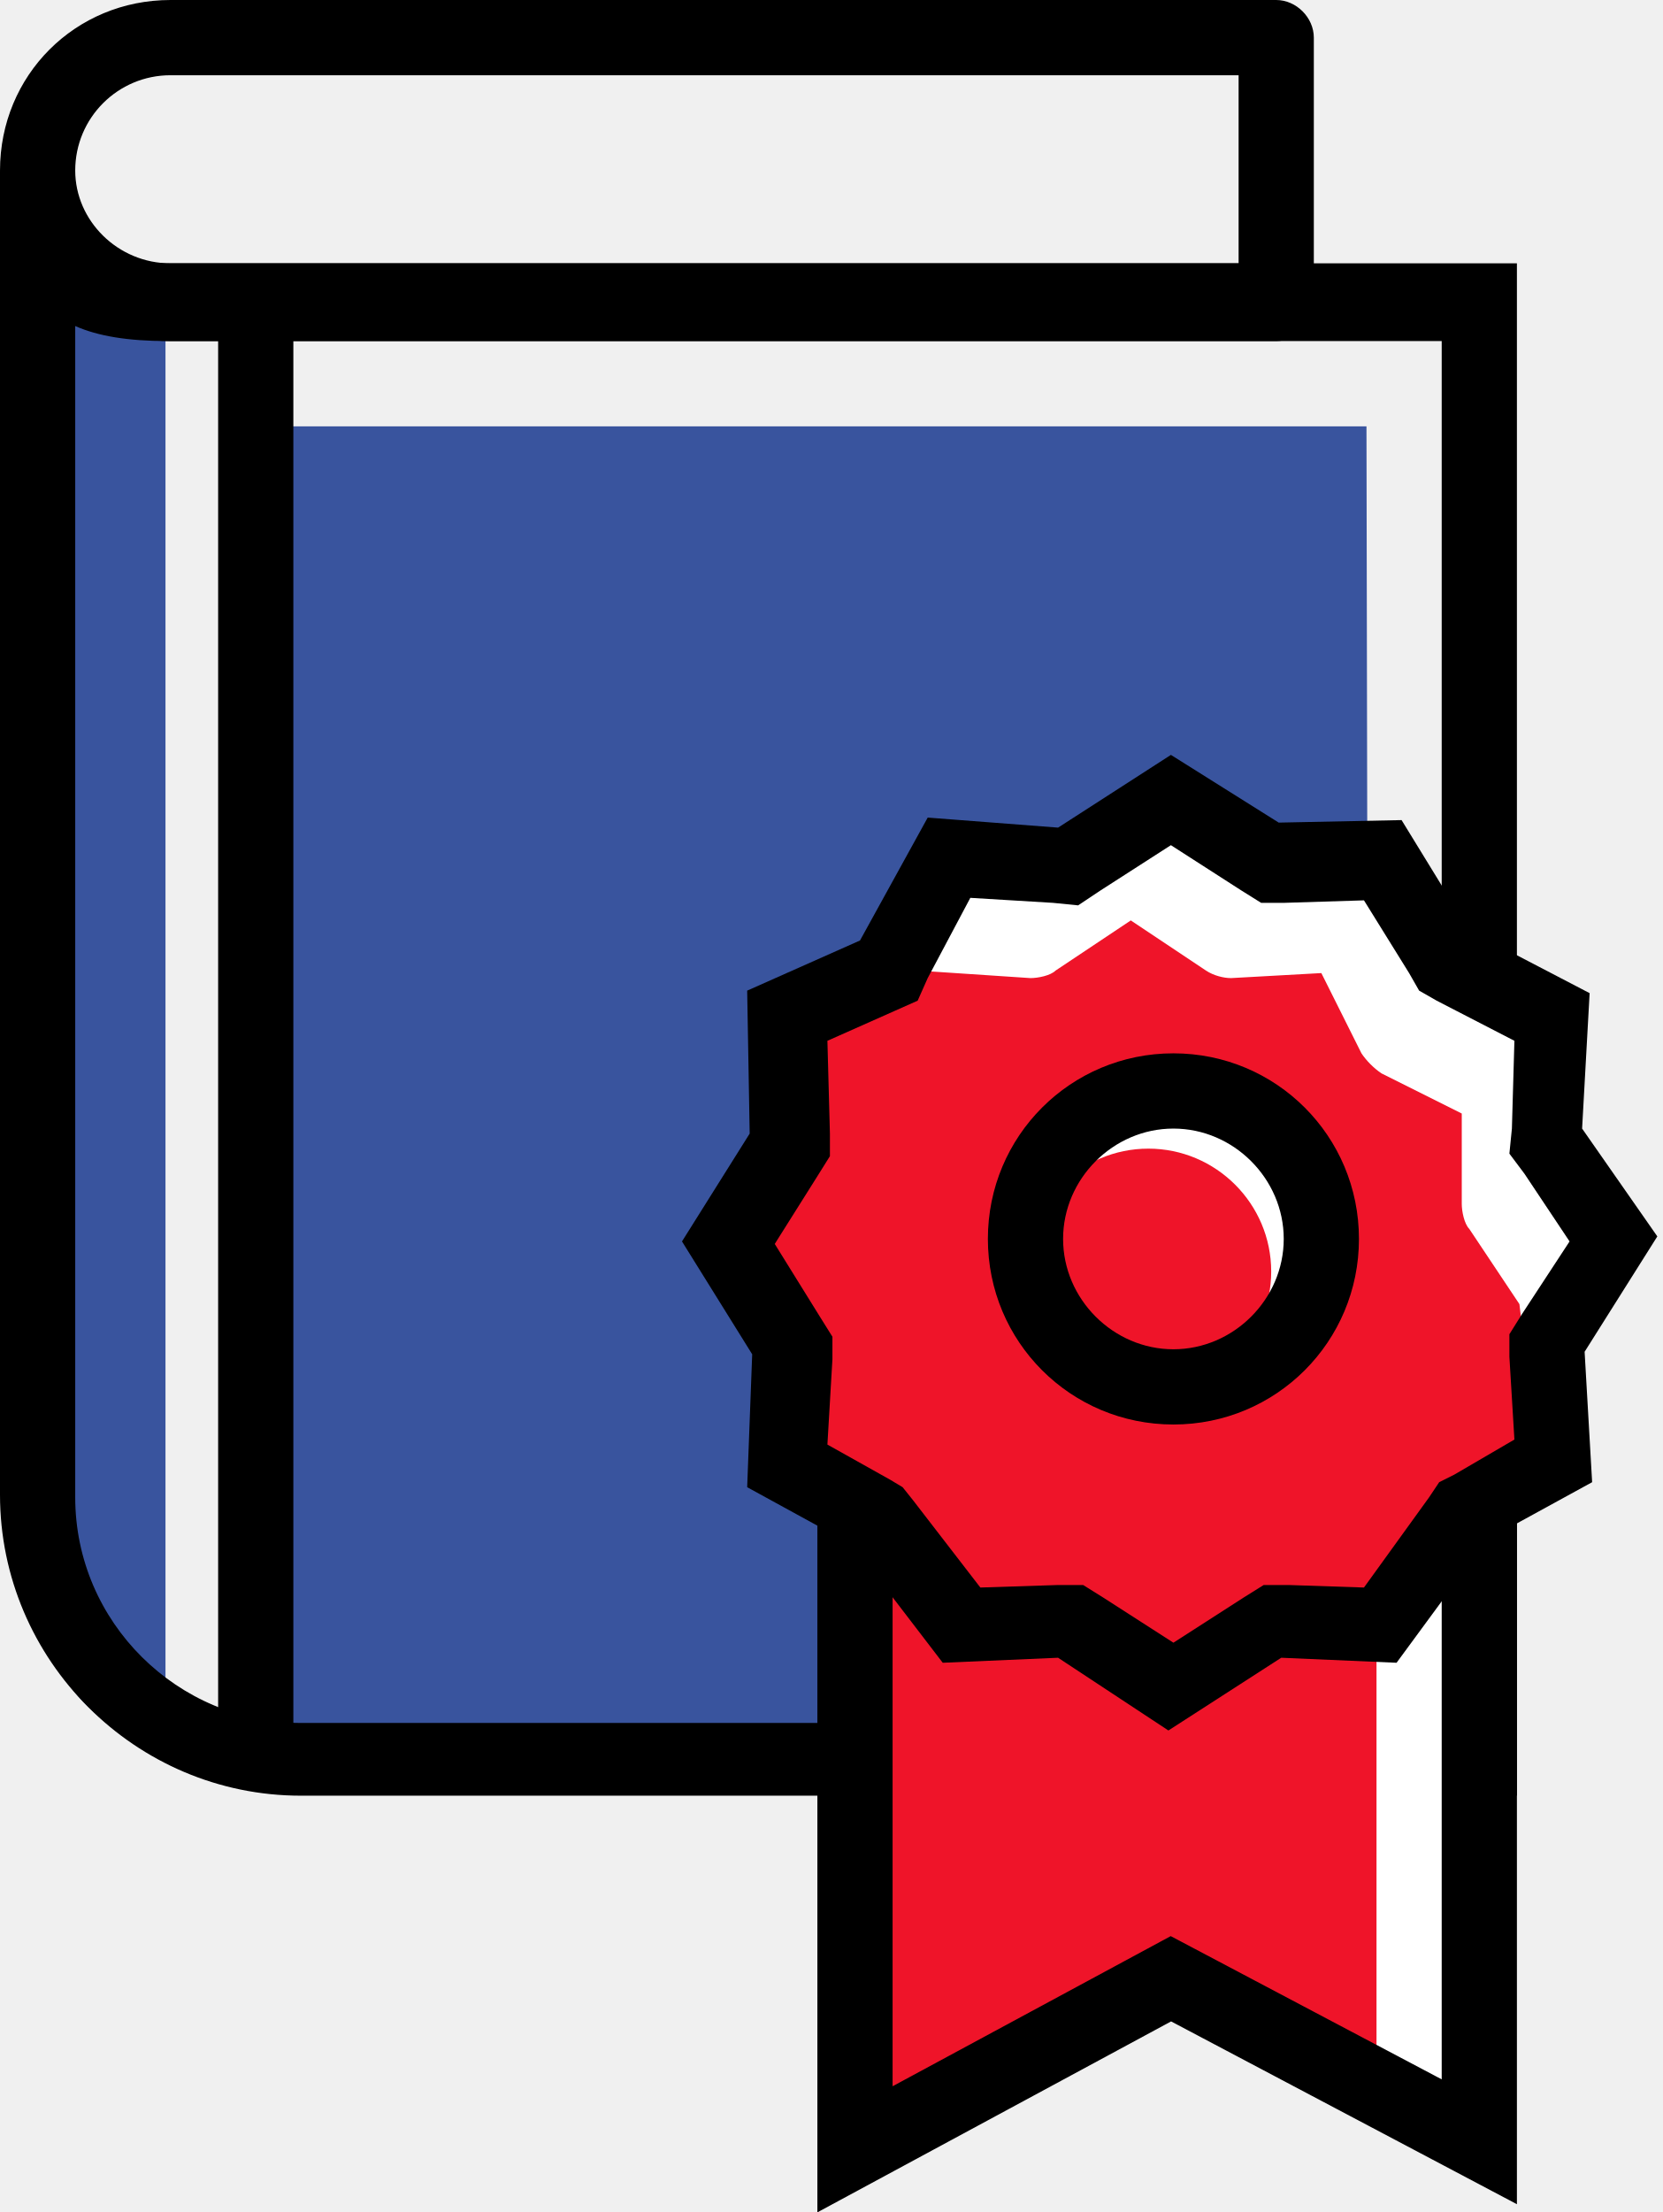
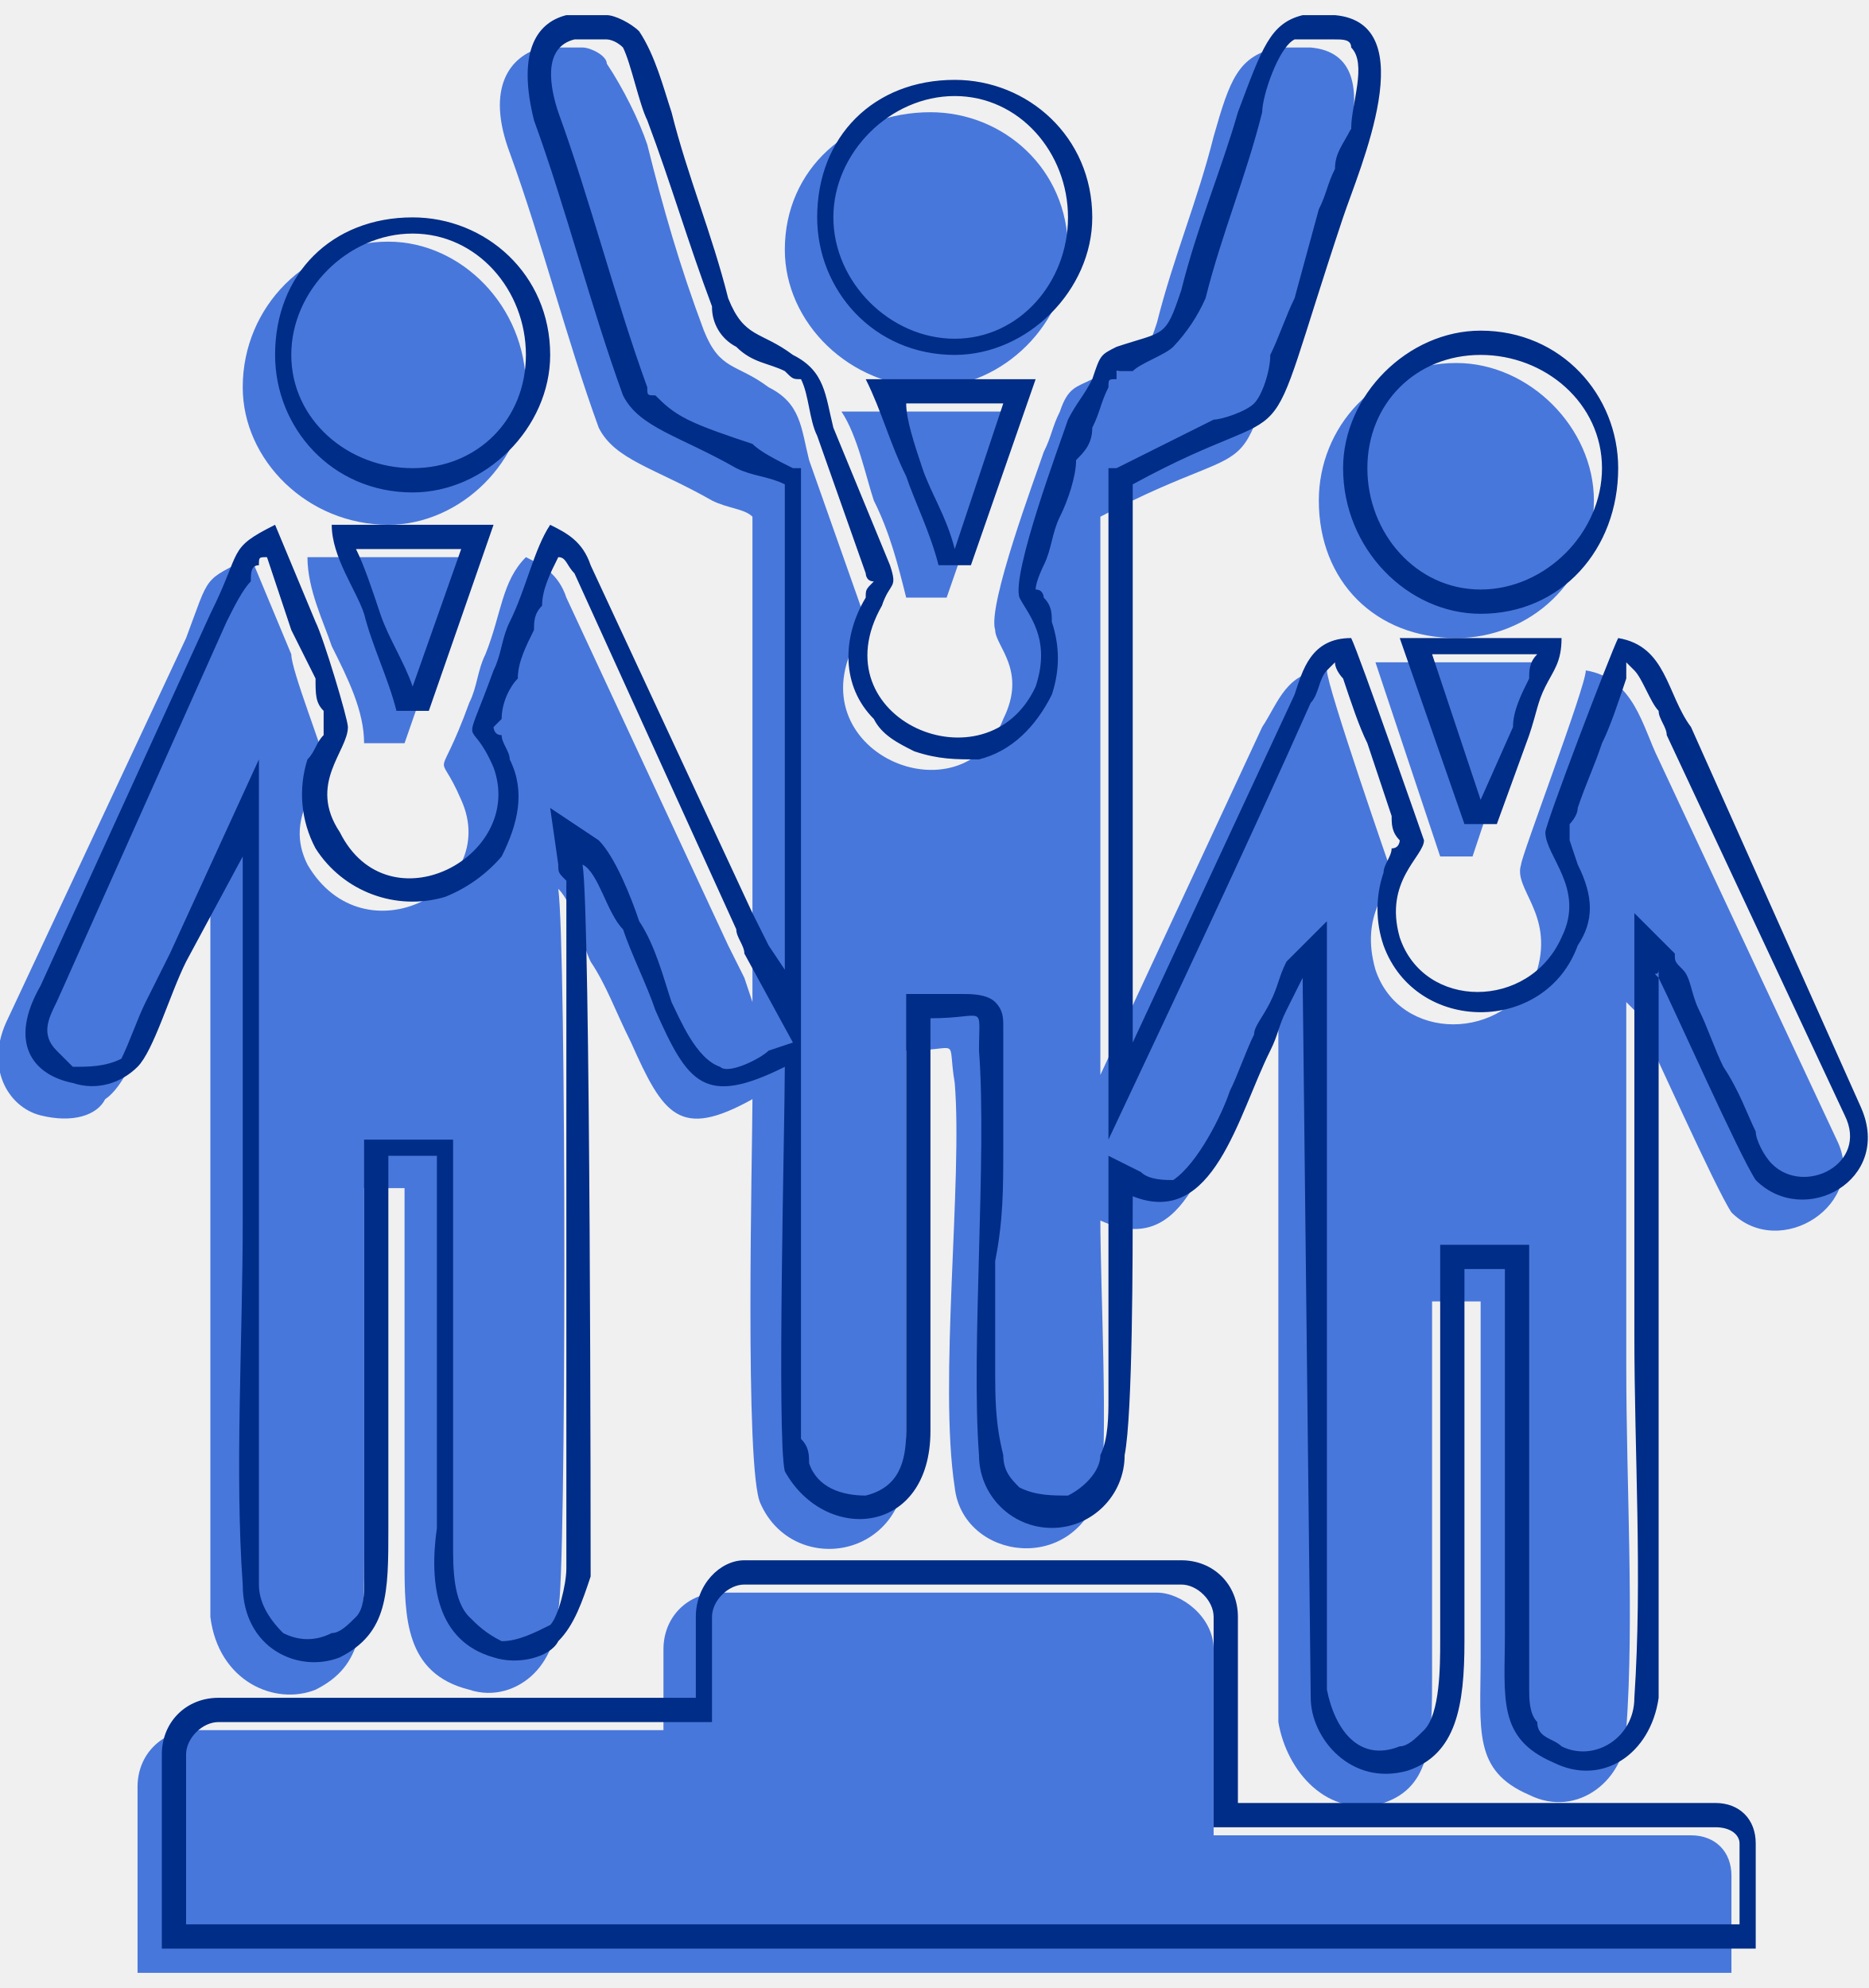
- <svg xmlns="http://www.w3.org/2000/svg" viewBox="0 0 66.3 88.2">
-   <path d="M1.2 63.5v-52c.9.4 1.9.5 3.2.5l2.2.2v57.5c-4.4-1-5.2-5.4-5.4-6.2zm53.4 6.3H10.2V17h44.3l.1 52.8z" fill="#39549e" />
-   <path d="M3 13c.9.4 2.1.6 3.7.6h50.8v55.1H12c-4.9 0-9-4-9-9V13M0 6.8v52.8c0 6.6 5.4 12 12 12h48.5V10.5H6.7c-.8 0-2-.1-2.7-.4-1.1-.5-4-3.3-4-3.3z" />
-   <path d="M49.4 3v7.5H6.8C4.7 10.5 3 8.8 3 6.8 3 4.7 4.7 3 6.8 3h42.6m1.5-3H6.8C3 0 0 3 0 6.8c0 3.7 3 6.8 6.8 6.8h44.1c.8 0 1.5-.7 1.5-1.5V1.5c0-.8-.7-1.5-1.5-1.5z" />
-   <path fill="none" stroke="#000" stroke-width="3" stroke-miterlimit="10" d="M10.2 12.6v56.5" />
-   <path d="M31.9 46.6l.5-6.5 4.7-4.3 3.9-1 5.4-2.5 6.5 2.1 3.4 1.1 4.7 4.7.8 5.8 2.9 3.8-4.2 5.7-1.1 4.2s-1.4 4-1.4 4.2 1 21.7 1 21.7l-11.9-7.1-12.5 5.9V62.3l-1.5-5.2-.7-4.9-2.8-3 2.3-2.6z" fill="#fff" />
-   <path d="M48.9 79.6c-.5-.3-2.9-.6-3.4-.3l-10.7 6-.7-17.8c.2.1 0-4.8.2-4.8l7.1 2.3 3.5-.4c.6.4 1.3.2 1.9-.2l3.5.1 4.1-1.1c.2 0 .3 1.1.5 1.1v18.6l-6-3.5zm12.2-23.4c-.2.3-.5 1.6-.5 1.9l-2.2 1.5-1.8 2c-.3.2 0 1.3-.2 1.6l.6.9-7.8.9c-.3 0-.8.1-1 .3l-3 2-3-2c-.3-.2-.6-.3-1-.3h-.1l-3.6.2-1.6-3.2c-.2-.3-.5-.6-.8-.8l-3.2-1.6.2-3.6c0-.3-.1-.8-.3-1l-2-3v-2.7c.2-.3.1-1.4.1-1.7l2-3.2-.1-2.6c.3-.2.8-1.1 1-1.4l2.3-1.8 6 .4c.3 0 .8-.1 1-.3l3-2 3 2c.3.2.7.3 1 .3l3.6-.2 1.6 3.2c.2.3.5.6.8.8l3.2 1.6V48c0 .3.1.8.3 1l2 3 .5 4.2z" fill="#ef1429" />
-   <path d="M46.6 54.3c-2.8 0-5.1-2.2-5.1-5s2.3-5 5.1-5 5.1 2.2 5.1 5c-.1 2.8-2.3 5-5.1 5z" fill="#fff" />
-   <path d="M45.8 55.6c-2.7 0-4.9-2.2-4.9-4.9s2.2-4.9 4.9-4.9 4.9 2.2 4.9 4.9-2.2 4.9-4.9 4.9z" fill="#ef1429" />
-   <path fill="none" stroke="#000" stroke-width="3" stroke-miterlimit="10" d="M34.1 60.3v25.4l12.6-6.8L59 85.4V60.3" />
-   <path d="M46.7 33.7l2.8 1.8.8.5h.9l3.2-.1 1.8 2.9.4.7.7.4 3.1 1.6-.1 3.5-.1 1 .6.8 1.8 2.7-1.9 2.9-.5.8v.9l.2 3.3-2.4 1.4-.6.3-.4.6-2.6 3.6-3-.1h-1l-.8.5-2.8 1.8-2.8-1.8-.8-.5h-1l-3.1.1-2.7-3.5-.4-.5-.5-.3-2.5-1.4.2-3.4v-.9l-.5-.8-1.8-2.9 1.7-2.7.5-.8v-.9l-.1-3.7 2.7-1.2.9-.4.4-.9 1.7-3.2 3.3.2 1 .1.9-.6 2.8-1.8m0-3.6L42.2 33l-5.2-.4-2.7 4.9-4.5 2 .1 5.7-2.7 4.3L30 54l-.2 5.3 4.2 2.3 3.6 4.7 4.6-.2 4.4 2.9 4.5-2.9 4.6.2 3.6-4.9 4.2-2.3-.3-5.2 2.9-4.6-3-4.3.3-5.4-4.8-2.5-2.7-4.4-4.9.1-4.3-2.7z" />
-   <path d="M46.8 45c2.4 0 4.4 2 4.4 4.4s-2 4.4-4.4 4.4-4.4-2-4.4-4.4 2-4.4 4.4-4.4m0-3c-4.1 0-7.4 3.3-7.4 7.4s3.3 7.4 7.4 7.4c4.1 0 7.4-3.3 7.4-7.4S50.9 42 46.8 42z" />
+ <svg xmlns="http://www.w3.org/2000/svg" width="47" height="50" viewBox="0 0 2.31 2.42" shape-rendering="geometricPrecision" text-rendering="geometricPrecision" image-rendering="optimizeQuality" fill-rule="evenodd" clip-rule="evenodd">
+   <path d="M1.36 1.31v.01-.01zm-1.12.81h.58v-.1c0-.04.03-.07.07-.07h.54c.03 0 .07.03.07.07v.23h.59c.03 0 .05.02.05.05v.12H.17v-.23c0-.04.03-.07.07-.07zM1.8.43c.09 0 .17.08.17.17 0 .1-.08.17-.17.17-.1 0-.17-.07-.17-.17 0-.09.07-.17.17-.17zM1.15.12c.09 0 .17.07.17.17 0 .09-.08.17-.17.17C1.05.46.97.38.97.29c0-.1.08-.17.18-.17zM.48.28c.09 0 .17.08.17.18C.65.55.57.63.48.63.38.63.3.55.3.46.3.36.38.28.48.28zm.64.44h.05l.08-.23h-.21c.02.03.03.08.04.11.02.04.03.08.04.12zM.45.9H.5L.58.67h-.2c0 .04.02.08.03.11.02.04.04.08.04.12zm1.33.14h.04l.04-.12c.01-.02.01-.03.02-.05.01-.03.02-.03.02-.07h-.2l.08.24zM.67.04h.05c.01 0 .03.01.03.02.02.03.04.07.05.1.02.08.04.15.07.23.02.05.04.04.08.07.04.02.04.05.05.09l.06.17c.01.03.01.02 0 .05-.08.14.13.23.18.1.03-.06-.01-.09-.01-.11-.01-.03.05-.19.06-.22.01-.02.01-.03.02-.05.01-.03.02-.03.04-.04.06-.02.06-.01.08-.07.02-.08.05-.15.07-.23.02-.07.03-.1.08-.11h.04c.11.01.02.19 0 .25-.11.33-.03.21-.26.33v.69l.2-.43c.02-.03.03-.07.08-.07 0 .02.08.25.08.25 0 .02-.04.05-.02.12.03.09.16.09.2 0 .02-.07-.03-.1-.02-.13 0-.01.08-.22.08-.24.06.01.07.07.09.11l.22.47c.04.08-.07.15-.13.09-.02-.03-.1-.21-.12-.25l-.01-.01v.45c0 .15.01.31 0 .45 0 .06-.06.11-.12.08-.07-.03-.06-.08-.06-.17v-.44h-.06v.46c0 .08 0 .14-.06.16-.07.02-.12-.04-.13-.1v-.88c-.01.01-.01.02-.02.04s-.01.03-.02.04c-.05.09-.07.23-.18.18 0 .08.01.28 0 .33-.03.11-.17.09-.18 0-.02-.13.01-.38 0-.5-.01-.06.01-.04-.06-.04v.51c0 .12-.14.14-.18.05-.02-.04-.01-.44-.01-.5-.09.05-.11.02-.15-.07-.02-.04-.03-.07-.05-.1-.01-.02-.02-.07-.04-.09.01.07.01.86 0 .89 0 .03-.01.06-.03.08-.02.02-.05.03-.08.02C.5 2.05.5 1.98.5 1.91v-.46H.45v.45c0 .09 0 .14-.06.17-.05.02-.12-.01-.13-.09v-.9l-.06.13c-.02.04-.04.11-.07.13-.01.02-.04.03-.08.02-.04-.01-.07-.06-.04-.12L.23.77C.26.69.25.7.31.67l.05.12C.36.81.4.91.4.92c0 .03-.05.07-.02.13.07.12.24.03.19-.08C.54.9.54.96.58.85.59.83.59.81.6.79.62.74.62.7.65.67.67.68.69.69.7.72l.2.43.02.04.01.03v-.6C.92.61.9.61.88.6.81.56.76.55.74.51.7.4.67.28.63.17.6.09.63.05.67.04zm.91 1.19z" fill="#4877db" />
+   <path d="M1.4 1.27l-.01.02.01-.02zm-1.13.81h.59v-.1c0-.04.03-.07.06-.07h.54c.04 0 .07.03.07.07v.23h.59c.03 0 .05.02.05.05v.13H.2v-.24c0-.04.03-.07.07-.07zM1.83.39c.1 0 .17.08.17.17 0 .1-.07.18-.17.18-.09 0-.17-.08-.17-.18 0-.09.08-.17.17-.17zM1.18.08c.09 0 .17.07.17.17 0 .09-.08.17-.17.17-.1 0-.17-.08-.17-.17 0-.1.07-.17.17-.17zM.51.25C.6.25.68.32.68.42.68.51.6.59.51.59.41.59.34.51.34.42c0-.1.07-.17.17-.17zm.65.43h.04l.08-.23h-.21c.02.04.03.08.05.12.01.03.03.07.04.11zM.49.86h.04L.61.63h-.2c0 .04.03.08.04.11.01.04.03.08.04.12zM1.81 1h.04l.04-.11c.01-.03.01-.04.02-.06.01-.02.02-.03.02-.06h-.2l.08.23zM.7 0h.05c.01 0 .03.01.04.02.02.03.03.07.04.1C.85.2.88.27.9.35.92.4.94.39.98.42c.04.02.04.05.05.09l.07.17c.01.03 0 .02-.01.05-.08.14.13.23.19.1.02-.06-.01-.09-.02-.11-.01-.03.05-.19.06-.22.01-.02.02-.03.03-.05.01-.03.01-.03.03-.04.06-.02.06-.01.08-.07.02-.08.05-.15.07-.22.03-.08.04-.11.08-.12h.04c.11.01.03.19.01.25-.11.33-.04.21-.26.33v.69l.2-.43c.01-.03.02-.07.07-.07.01.02.09.25.09.25 0 .02-.05.05-.03.12.03.09.16.09.2 0 .03-.06-.02-.1-.02-.13 0-.01.08-.22.09-.24.06.01.06.07.09.11l.21.47c.04.09-.07.15-.13.09-.02-.03-.1-.21-.12-.25-.01-.01 0 0 0-.01v.9c-.01.07-.07.11-.13.08-.07-.03-.06-.08-.06-.16v-.45h-.05v.46c0 .08-.01.14-.07.16-.07.02-.12-.04-.12-.09l-.01-.89-.02.04c-.01.02-.01.03-.02.05-.04.08-.07.22-.17.18 0 .07 0 .27-.01.32a.09.09 0 01-.18 0c-.01-.13.01-.37 0-.5 0-.06.01-.04-.06-.04v.51c0 .13-.13.14-.18.05-.01-.04 0-.43 0-.5-.1.05-.12.02-.16-.07-.01-.03-.03-.07-.04-.1-.02-.02-.03-.07-.05-.08.01.06.01.85.01.88-.01.03-.02.06-.04.08-.01.02-.05.03-.08.02-.07-.02-.08-.09-.07-.16v-.46H.48v.46c0 .08 0 .13-.06.16-.05.02-.12-.01-.12-.09-.01-.14 0-.3 0-.45v-.45l-.07.13c-.02.04-.04.11-.06.13-.02.02-.05.03-.08.02-.05-.01-.08-.05-.04-.12L.26.74C.3.66.28.66.34.63l.05.12C.4.77.43.87.43.88c0 .03-.05.07-.01.13.06.12.23.03.19-.08C.58.86.57.92.61.81.62.79.62.77.63.75.65.71.66.66.68.63.7.64.72.65.73.68l.2.43.02.04.02.03v-.6C.95.57.93.57.91.56.84.52.79.51.77.47.73.36.7.24.66.13.64.05.66.01.7 0zm.91 1.19zM.23 2.36h1.92v-.1c0-.01-.01-.02-.03-.02H1.5v-.26c0-.02-.02-.04-.04-.04H.92c-.02 0-.04.02-.04.04v.13H.27c-.02 0-.04.02-.04.04v.21zM1.83.42c-.08 0-.14.06-.14.14 0 .08.06.15.14.15.08 0 .15-.07.15-.15 0-.08-.07-.14-.15-.14zM1.18.1c-.08 0-.15.07-.15.15 0 .08.07.15.15.15.08 0 .14-.07.14-.15 0-.08-.06-.15-.14-.15zM.51.27C.43.27.36.34.36.42c0 .08.07.14.15.14C.59.56.65.5.65.42.65.34.59.27.51.27zm.67.39l.06-.18h-.12c0 .02.01.05.02.08s.03.06.04.1zM.51.83L.57.66H.44c.01.02.02.05.03.08C.48.77.5.8.51.83zm1.32.14l.04-.09c0-.02.01-.04.02-.06 0-.01 0-.02.01-.03h-.13l.06.18zm-.46.42V.56h.01L1.5.5c.01 0 .04-.01.05-.02.01-.01.02-.04.02-.06.01-.02.02-.05.03-.07l.03-.11c.01-.02.01-.03.02-.05 0-.02.01-.03.02-.05 0-.03.02-.08 0-.1 0-.01-.01-.01-.02-.01H1.6c-.02.01-.04.07-.04.09-.02.08-.05.15-.07.23a.21.21 0 01-.04.06c-.01.01-.04.02-.05.03h-.02v.01c-.01 0-.01 0-.01.01-.01.02-.01.03-.02.05 0 .02-.01.03-.02.04 0 .02-.01.05-.02.07-.01.02-.01.04-.02.06 0 0-.01.02-.01.03.01 0 .01.01.01.01.01.01.01.02.01.03.01.03.01.06 0 .09-.02.04-.05.07-.09.08-.03 0-.05 0-.08-.01C1.11.9 1.09.89 1.08.87c-.04-.04-.04-.1-.01-.15 0-.01 0-.01.01-.02-.01 0-.01-.01-.01-.01L1.01.52C1 .5 1 .47.99.45.98.45.98.45.97.44.95.43.93.43.91.41A.055.055 0 01.88.36C.85.28.83.21.8.13.79.11.78.06.77.04.76.03.75.03.75.03H.71C.67.04.68.09.69.12.73.23.76.35.8.46.8.47.8.47.81.47.82.48.83.49.85.5.87.51.9.52.93.53c.01.01.03.02.05.03h.01v1.2c.01.01.01.02.01.03.01.03.04.04.07.04.04-.01.05-.04.05-.08v-.54h.07c.01 0 .03 0 .04.01.01.01.01.02.01.03v.15c0 .05 0 .09-.01.14v.13c0 .04 0 .07.01.11 0 .02.01.03.02.04.02.01.04.01.06.01.02-.01.04-.03.04-.05.01-.02.01-.05.01-.07v-.3l.04.02c.01.01.03.01.04.01.03-.02.06-.08.07-.11.01-.02.02-.05.03-.07 0-.01.01-.02.02-.04s.01-.03.02-.05l.05-.05v.95c.01.05.04.09.09.07.01 0 .02-.01.03-.02.02-.02.02-.08.02-.11v-.49h.11v.55c0 .01 0 .03.01.04 0 .02.02.02.03.03.04.02.09-.01.09-.06.01-.15 0-.3 0-.45v-.52l.05.05c0 .01 0 .01.01.02s.01.03.02.05c.01.02.02.05.03.07.02.03.03.06.04.08 0 .01.01.03.02.04.04.04.12 0 .09-.06L2.06.89c0-.01-.01-.02-.01-.03-.01-.01-.02-.04-.03-.05L2.01.8v.02C2 .85 1.99.88 1.98.9c-.01.03-.02.05-.03.08 0 .01-.01.02-.01.02v.02l.01.03c.02.04.02.07 0 .1-.04.11-.2.11-.24 0a.139.139 0 010-.09c0-.01.01-.02.01-.03.01 0 .01-.01.01-.01-.01-.01-.01-.02-.01-.03L1.69.9C1.68.88 1.67.85 1.66.82c0 0-.01-.01-.01-.02l-.01.01c-.01.01-.01.03-.02.04-.08.18-.17.37-.25.54zm-.39-.12l-.06-.11c0-.01-.01-.02-.01-.03L.71.69C.7.68.7.67.69.67.68.69.67.71.67.73.66.74.66.75.66.76.65.78.64.8.64.82.63.83.62.85.62.87L.61.88s0 .01.01.01c0 .01.01.02.01.03.02.04.01.08-.01.12a.18.18 0 01-.07.05.142.142 0 01-.16-.06.142.142 0 01-.01-.11C.39.91.39.9.4.89V.86C.39.85.39.84.39.82L.36.76.33.67C.32.67.32.67.32.68.31.68.31.69.31.7.3.71.29.73.28.75l-.21.47c-.01.02-.02.04 0 .06l.02.02c.02 0 .04 0 .06-.01.01-.02.02-.05.03-.07l.03-.06.11-.24v1.02c0 .02.01.04.03.06.02.01.04.01.06 0 .01 0 .02-.01.03-.02.01-.01.01-.03.01-.04v-.55h.11v.5c0 .03 0 .07.02.09.01.01.02.02.04.03.02 0 .04-.01.06-.02.01-.01.02-.05.02-.07v-.85c-.01-.01-.01-.01-.01-.02L.68.98l.06.04c.02.02.04.07.05.1.02.03.03.07.04.1.01.02.03.07.06.08.01.01.05-.01.06-.02l.03-.01z" fill="#002d87" />
</svg>
